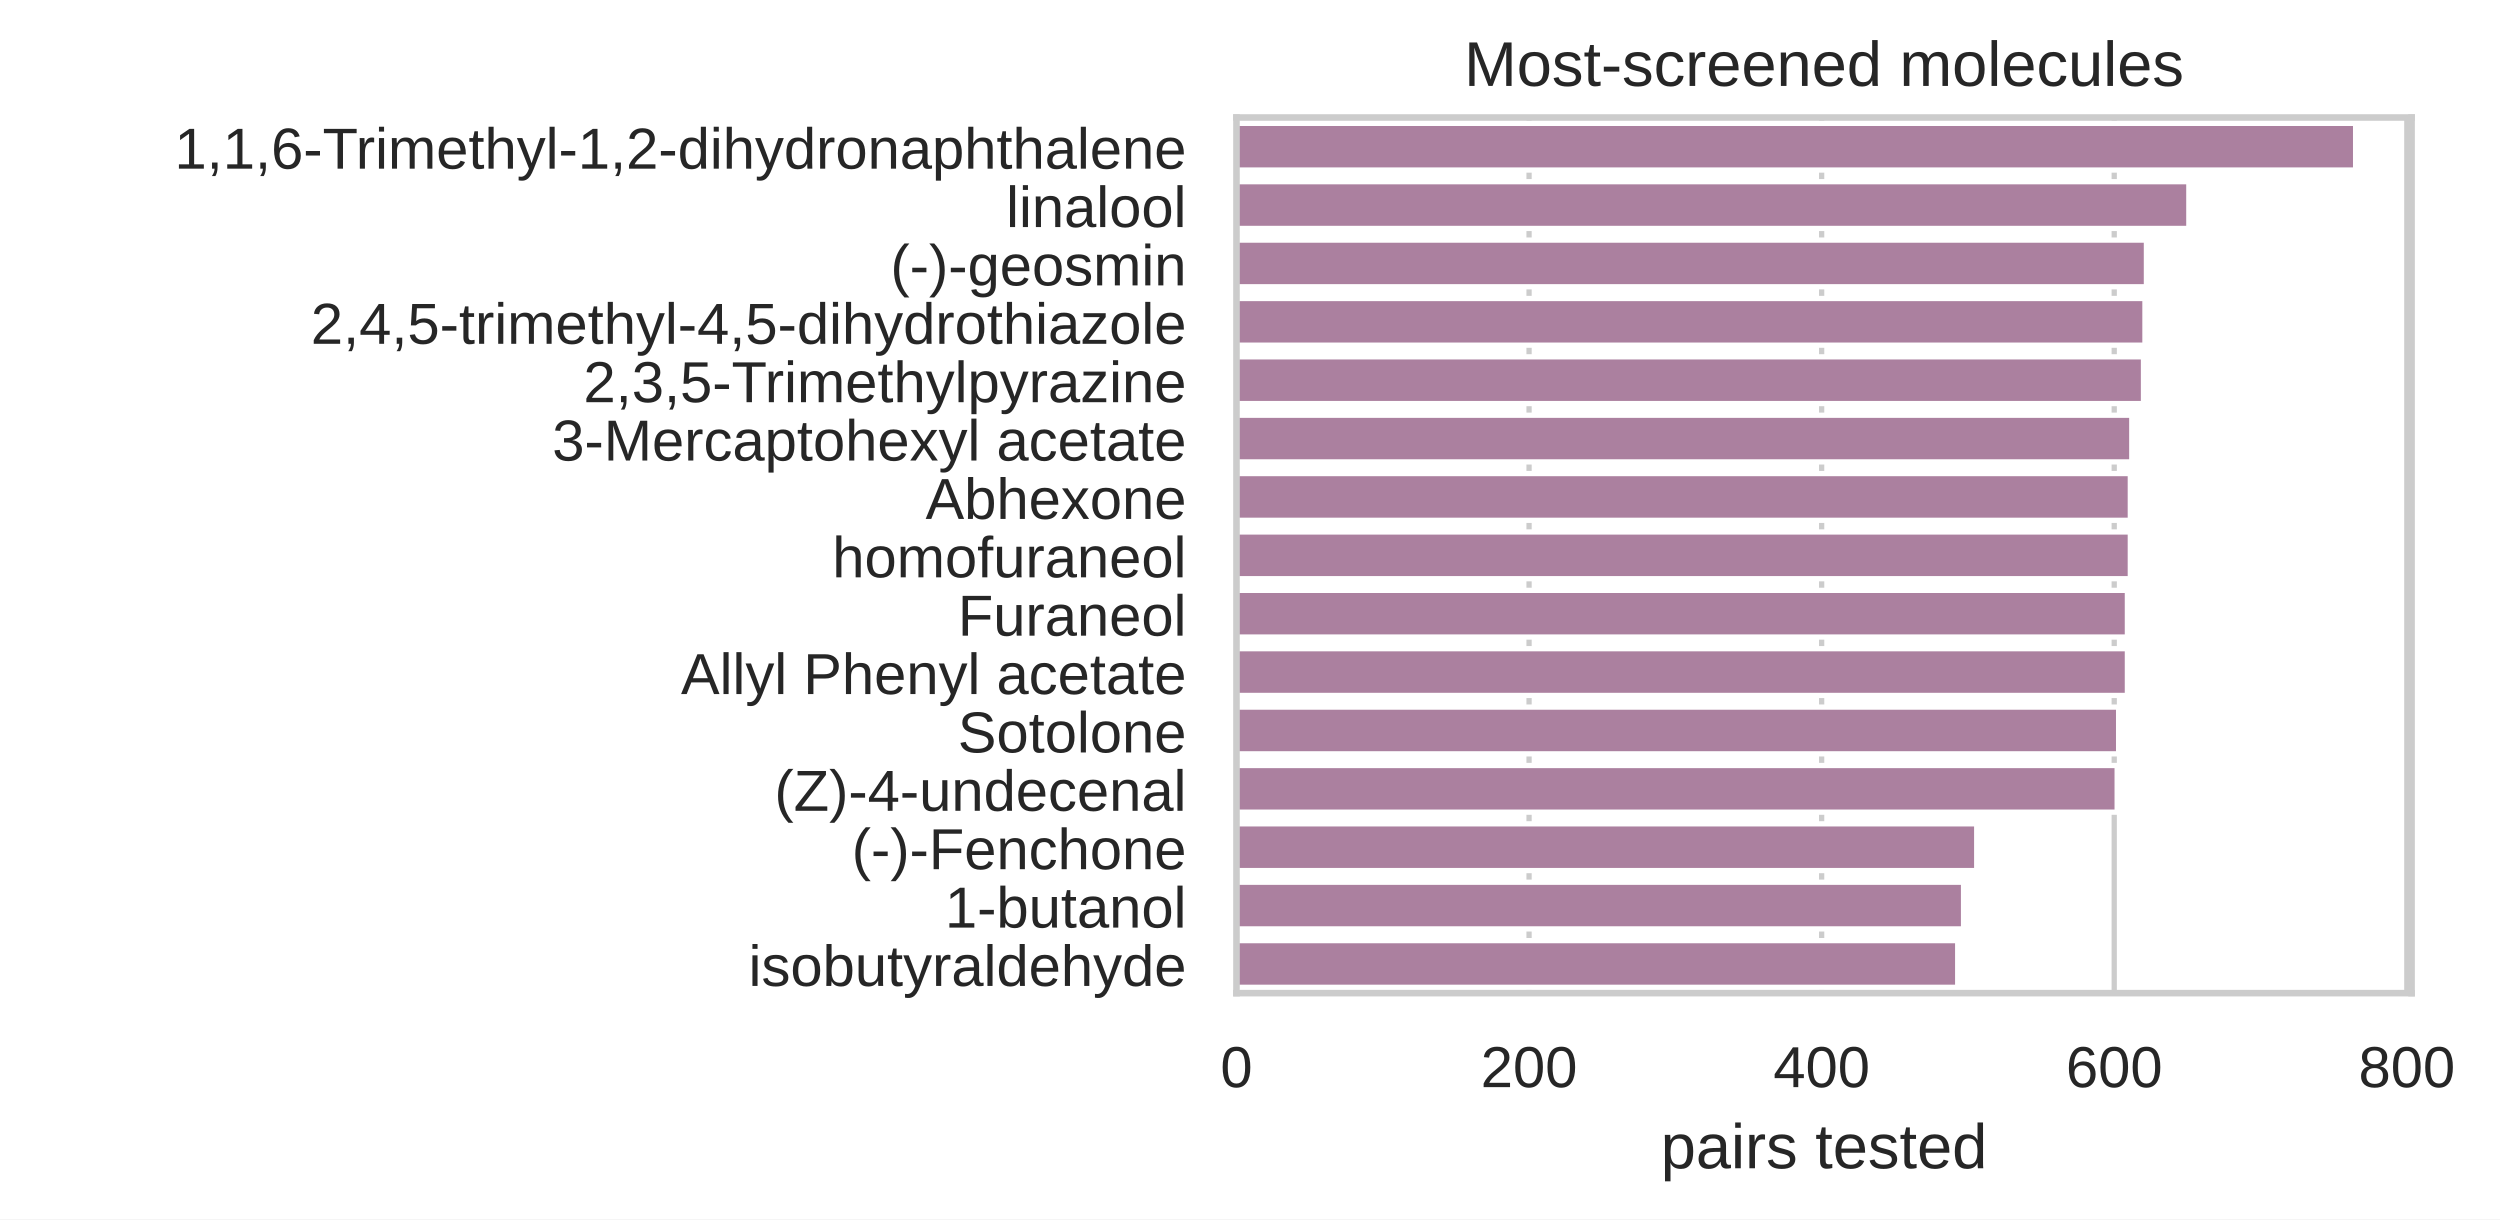
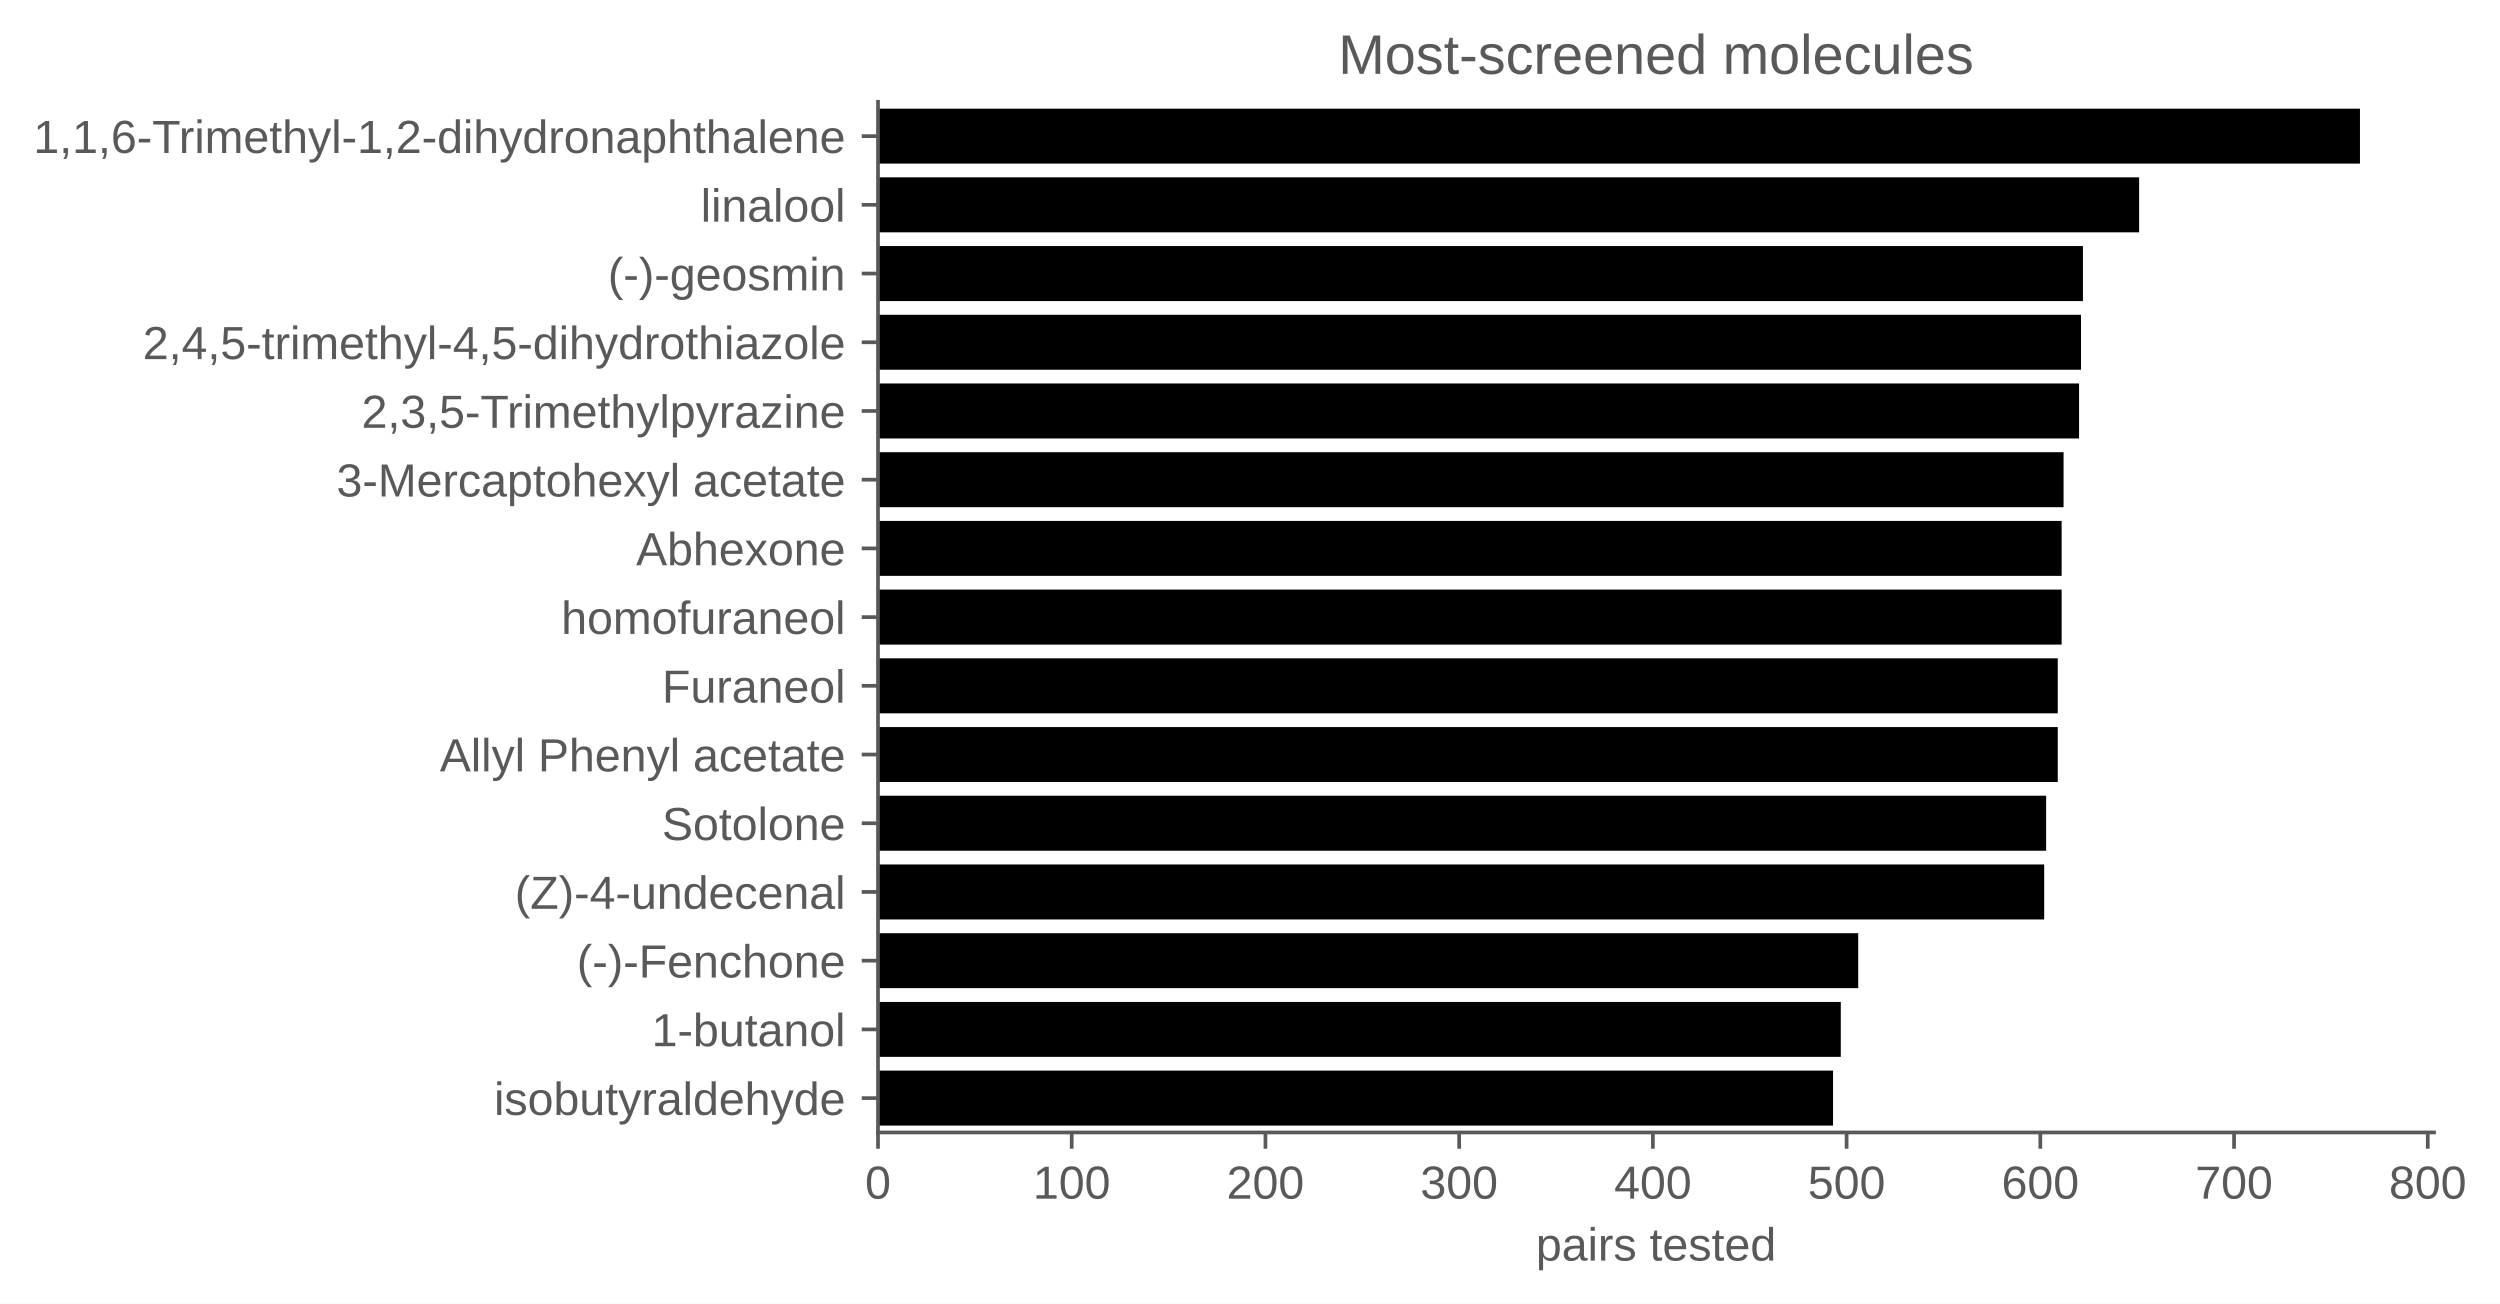
- <svg xmlns="http://www.w3.org/2000/svg" width="474.851pt" height="231.598pt" viewBox="0 0 474.851 231.598" version="1.1">
+ <svg xmlns="http://www.w3.org/2000/svg" xmlns:xlink="http://www.w3.org/1999/xlink" width="537.895pt" height="280.5pt" viewBox="0 0 537.895 280.5" version="1.1">
  <defs>
    <style type="text/css">*{stroke-linejoin: round; stroke-linecap: butt}</style>
  </defs>
  <g id="figure_1">
    <g id="patch_1">
-       <path d="M 0 231.598  L 474.851 231.598  L 474.851 -0  L 0 -0  z " style="fill: #ffffff" />
+       <path d="M 0 280.5  L 537.895 280.5  L 537.895 0  L 0 0  z " style="fill: #ffffff" />
    </g>
    <g id="axes_1">
      <g id="patch_2">
-         <path d="M 234.856 188.638  L 458.056 188.638  L 458.056 22.318  L 234.856 22.318  z " style="fill: #ffffff" />
+         <path d="M 188.908 243.656  L 523.708 243.656  L 523.708 21.896  L 188.908 21.896  z " style="fill: #ffffff" />
+       </g>
+       <g id="patch_3">
+         <path d="M 188.908 23.375  L 507.765 23.375  L 507.765 35.202  L 188.908 35.202  z " clip-path="url(#p99bf2695c2)" />
+       </g>
+       <g id="patch_4">
+         <path d="M 188.908 38.159  L 460.249 38.159  L 460.249 49.986  L 188.908 49.986  z " clip-path="url(#p99bf2695c2)" />
+       </g>
+       <g id="patch_5">
+         <path d="M 188.908 52.943  L 448.162 52.943  L 448.162 64.77  L 188.908 64.77  z " clip-path="url(#p99bf2695c2)" />
+       </g>
+       <g id="patch_6">
+         <path d="M 188.908 67.727  L 447.745 67.727  L 447.745 79.554  L 188.908 79.554  z " clip-path="url(#p99bf2695c2)" />
+       </g>
+       <g id="patch_7">
+         <path d="M 188.908 82.511  L 447.328 82.511  L 447.328 94.338  L 188.908 94.338  z " clip-path="url(#p99bf2695c2)" />
+       </g>
+       <g id="patch_8">
+         <path d="M 188.908 97.295  L 443.994 97.295  L 443.994 109.122  L 188.908 109.122  z " clip-path="url(#p99bf2695c2)" />
+       </g>
+       <g id="patch_9">
+         <path d="M 188.908 112.079  L 443.577 112.079  L 443.577 123.906  L 188.908 123.906  z " clip-path="url(#p99bf2695c2)" />
+       </g>
+       <g id="patch_10">
+         <path d="M 188.908 126.863  L 443.577 126.863  L 443.577 138.69  L 188.908 138.69  z " clip-path="url(#p99bf2695c2)" />
+       </g>
+       <g id="patch_11">
+         <path d="M 188.908 141.647  L 442.743 141.647  L 442.743 153.474  L 188.908 153.474  z " clip-path="url(#p99bf2695c2)" />
+       </g>
+       <g id="patch_12">
+         <path d="M 188.908 156.431  L 442.743 156.431  L 442.743 168.258  L 188.908 168.258  z " clip-path="url(#p99bf2695c2)" />
+       </g>
+       <g id="patch_13">
+         <path d="M 188.908 171.215  L 440.242 171.215  L 440.242 183.042  L 188.908 183.042  z " clip-path="url(#p99bf2695c2)" />
+       </g>
+       <g id="patch_14">
+         <path d="M 188.908 185.999  L 439.825 185.999  L 439.825 197.826  L 188.908 197.826  z " clip-path="url(#p99bf2695c2)" />
+       </g>
+       <g id="patch_15">
+         <path d="M 188.908 200.783  L 399.812 200.783  L 399.812 212.61  L 188.908 212.61  z " clip-path="url(#p99bf2695c2)" />
+       </g>
+       <g id="patch_16">
+         <path d="M 188.908 215.567  L 396.061 215.567  L 396.061 227.394  L 188.908 227.394  z " clip-path="url(#p99bf2695c2)" />
+       </g>
+       <g id="patch_17">
+         <path d="M 188.908 230.351  L 394.394 230.351  L 394.394 242.178  L 188.908 242.178  z " clip-path="url(#p99bf2695c2)" />
      </g>
      <g id="matplotlib.axis_1">
        <g id="xtick_1">
          <g id="line2d_1">
-             <path d="M 234.856 188.638  L 234.856 22.318  " clip-path="url(#p2dc1f887c6)" style="fill: none; stroke: #cccccc; stroke-linecap: round" />
+             <defs>
+               <path id="md7c9d9ec32" d="M 0 0  L 0 3.5  " style="stroke: #595959; stroke-width: 0.8" />
+             </defs>
+             <g>
+               <use xlink:href="#md7c9d9ec32" x="188.908" y="243.656" style="fill: #595959; stroke: #595959; stroke-width: 0.8" />
+             </g>
          </g>
          <g id="text_1">
-             <text style="font-size: 11px; font-family: 'Arial', 'DejaVu Sans', 'Liberation Sans', 'Bitstream Vera Sans', sans-serif; text-anchor: middle; fill: #262626" x="234.856" y="206.496" transform="rotate(-0 234.8558 206.4964)">0</text>
+             <text style="font-size: 10px; font-family: 'Liberation Sans'; text-anchor: middle; fill: #595959" x="188.908" y="257.903" transform="rotate(-0 188.9078 257.9031)">0</text>
          </g>
        </g>
        <g id="xtick_2">
          <g id="line2d_2">
-             <path d="M 290.43 188.638  L 290.43 22.318  " clip-path="url(#p2dc1f887c6)" style="fill: none; stroke: #cccccc; stroke-linecap: round" />
+             <g>
+               <use xlink:href="#md7c9d9ec32" x="230.588" y="243.656" style="fill: #595959; stroke: #595959; stroke-width: 0.8" />
+             </g>
          </g>
          <g id="text_2">
-             <text style="font-size: 11px; font-family: 'Arial', 'DejaVu Sans', 'Liberation Sans', 'Bitstream Vera Sans', sans-serif; text-anchor: middle; fill: #262626" x="290.43" y="206.496" transform="rotate(-0 290.43 206.4964)">200</text>
+             <text style="font-size: 10px; font-family: 'Liberation Sans'; text-anchor: middle; fill: #595959" x="230.588" y="257.903" transform="rotate(-0 230.5885 257.9031)">100</text>
          </g>
        </g>
        <g id="xtick_3">
          <g id="line2d_3">
-             <path d="M 346.004 188.638  L 346.004 22.318  " clip-path="url(#p2dc1f887c6)" style="fill: none; stroke: #cccccc; stroke-linecap: round" />
+             <g>
+               <use xlink:href="#md7c9d9ec32" x="272.269" y="243.656" style="fill: #595959; stroke: #595959; stroke-width: 0.8" />
+             </g>
          </g>
          <g id="text_3">
-             <text style="font-size: 11px; font-family: 'Arial', 'DejaVu Sans', 'Liberation Sans', 'Bitstream Vera Sans', sans-serif; text-anchor: middle; fill: #262626" x="346.004" y="206.496" transform="rotate(-0 346.0042 206.4964)">400</text>
+             <text style="font-size: 10px; font-family: 'Liberation Sans'; text-anchor: middle; fill: #595959" x="272.269" y="257.903" transform="rotate(-0 272.2692 257.9031)">200</text>
          </g>
        </g>
        <g id="xtick_4">
          <g id="line2d_4">
-             <path d="M 401.578 188.638  L 401.578 22.318  " clip-path="url(#p2dc1f887c6)" style="fill: none; stroke: #cccccc; stroke-linecap: round" />
+             <g>
+               <use xlink:href="#md7c9d9ec32" x="313.95" y="243.656" style="fill: #595959; stroke: #595959; stroke-width: 0.8" />
+             </g>
          </g>
          <g id="text_4">
-             <text style="font-size: 11px; font-family: 'Arial', 'DejaVu Sans', 'Liberation Sans', 'Bitstream Vera Sans', sans-serif; text-anchor: middle; fill: #262626" x="401.578" y="206.496" transform="rotate(-0 401.5785 206.4964)">600</text>
+             <text style="font-size: 10px; font-family: 'Liberation Sans'; text-anchor: middle; fill: #595959" x="313.95" y="257.903" transform="rotate(-0 313.9498 257.9031)">300</text>
          </g>
        </g>
        <g id="xtick_5">
          <g id="line2d_5">
-             <path d="M 457.153 188.638  L 457.153 22.318  " clip-path="url(#p2dc1f887c6)" style="fill: none; stroke: #cccccc; stroke-linecap: round" />
+             <g>
+               <use xlink:href="#md7c9d9ec32" x="355.631" y="243.656" style="fill: #595959; stroke: #595959; stroke-width: 0.8" />
+             </g>
          </g>
          <g id="text_5">
-             <text style="font-size: 11px; font-family: 'Arial', 'DejaVu Sans', 'Liberation Sans', 'Bitstream Vera Sans', sans-serif; text-anchor: middle; fill: #262626" x="457.153" y="206.496" transform="rotate(-0 457.1527 206.4964)">800</text>
-           </g>
-         </g>
-         <g id="text_6">
-           <text style="font-size: 12px; font-family: 'Arial', 'DejaVu Sans', 'Liberation Sans', 'Bitstream Vera Sans', sans-serif; text-anchor: middle; fill: #262626" x="346.456" y="221.902" transform="rotate(-0 346.4558 221.9022)">pairs tested</text>
+             <text style="font-size: 10px; font-family: 'Liberation Sans'; text-anchor: middle; fill: #595959" x="355.631" y="257.903" transform="rotate(-0 355.6305 257.9031)">400</text>
+           </g>
+         </g>
+         <g id="xtick_6">
+           <g id="line2d_6">
+             <g>
+               <use xlink:href="#md7c9d9ec32" x="397.311" y="243.656" style="fill: #595959; stroke: #595959; stroke-width: 0.8" />
+             </g>
+           </g>
+           <g id="text_6">
+             <text style="font-size: 10px; font-family: 'Liberation Sans'; text-anchor: middle; fill: #595959" x="397.311" y="257.903" transform="rotate(-0 397.3112 257.9031)">500</text>
+           </g>
+         </g>
+         <g id="xtick_7">
+           <g id="line2d_7">
+             <g>
+               <use xlink:href="#md7c9d9ec32" x="438.992" y="243.656" style="fill: #595959; stroke: #595959; stroke-width: 0.8" />
+             </g>
+           </g>
+           <g id="text_7">
+             <text style="font-size: 10px; font-family: 'Liberation Sans'; text-anchor: middle; fill: #595959" x="438.992" y="257.903" transform="rotate(-0 438.9918 257.9031)">600</text>
+           </g>
+         </g>
+         <g id="xtick_8">
+           <g id="line2d_8">
+             <g>
+               <use xlink:href="#md7c9d9ec32" x="480.673" y="243.656" style="fill: #595959; stroke: #595959; stroke-width: 0.8" />
+             </g>
+           </g>
+           <g id="text_8">
+             <text style="font-size: 10px; font-family: 'Liberation Sans'; text-anchor: middle; fill: #595959" x="480.673" y="257.903" transform="rotate(-0 480.6725 257.9031)">700</text>
+           </g>
+         </g>
+         <g id="xtick_9">
+           <g id="line2d_9">
+             <g>
+               <use xlink:href="#md7c9d9ec32" x="522.353" y="243.656" style="fill: #595959; stroke: #595959; stroke-width: 0.8" />
+             </g>
+           </g>
+           <g id="text_9">
+             <text style="font-size: 10px; font-family: 'Liberation Sans'; text-anchor: middle; fill: #595959" x="522.353" y="257.903" transform="rotate(-0 522.3532 257.9031)">800</text>
+           </g>
+         </g>
+         <g id="text_10">
+           <text style="font-size: 10px; font-family: 'Liberation Sans'; text-anchor: middle; fill: #595959" x="356.308" y="271.225" transform="rotate(-0 356.3078 271.225)">pairs tested</text>
        </g>
      </g>
      <g id="matplotlib.axis_2">
        <g id="ytick_1">
-           <g id="text_7">
-             <text style="font-size: 11px; font-family: 'Arial', 'DejaVu Sans', 'Liberation Sans', 'Bitstream Vera Sans', sans-serif; text-anchor: end; fill: #262626" x="225.356" y="32.041" transform="rotate(-0 225.3558 32.04127)">1,1,6-Trimethyl-1,2-dihydronaphthalene</text>
+           <g id="line2d_10">
+             <defs>
+               <path id="me1aad3f555" d="M 0 0  L -3.5 0  " style="stroke: #595959; stroke-width: 0.8" />
+             </defs>
+             <g>
+               <use xlink:href="#me1aad3f555" x="188.908" y="29.288" style="fill: #595959; stroke: #595959; stroke-width: 0.8" />
+             </g>
+           </g>
+           <g id="text_11">
+             <text style="font-size: 10px; font-family: 'Liberation Sans'; text-anchor: end; fill: #595959" x="181.908" y="32.912" transform="rotate(-0 181.9078 32.91169)">1,1,6-Trimethyl-1,2-dihydronaphthalene</text>
          </g>
        </g>
        <g id="ytick_2">
-           <g id="text_8">
-             <text style="font-size: 11px; font-family: 'Arial', 'DejaVu Sans', 'Liberation Sans', 'Bitstream Vera Sans', sans-serif; text-anchor: end; fill: #262626" x="225.356" y="43.129" transform="rotate(-0 225.3558 43.12927)">linalool</text>
+           <g id="line2d_11">
+             <g>
+               <use xlink:href="#me1aad3f555" x="188.908" y="44.072" style="fill: #595959; stroke: #595959; stroke-width: 0.8" />
+             </g>
+           </g>
+           <g id="text_12">
+             <text style="font-size: 10px; font-family: 'Liberation Sans'; text-anchor: end; fill: #595959" x="181.908" y="47.696" transform="rotate(-0 181.9078 47.69569)">linalool</text>
          </g>
        </g>
        <g id="ytick_3">
-           <g id="text_9">
-             <text style="font-size: 11px; font-family: 'Arial', 'DejaVu Sans', 'Liberation Sans', 'Bitstream Vera Sans', sans-serif; text-anchor: end; fill: #262626" x="225.356" y="54.217" transform="rotate(-0 225.3558 54.21727)">(-)-geosmin</text>
+           <g id="line2d_12">
+             <g>
+               <use xlink:href="#me1aad3f555" x="188.908" y="58.856" style="fill: #595959; stroke: #595959; stroke-width: 0.8" />
+             </g>
+           </g>
+           <g id="text_13">
+             <text style="font-size: 10px; font-family: 'Liberation Sans'; text-anchor: end; fill: #595959" x="181.908" y="62.48" transform="rotate(-0 181.9078 62.47969)">(-)-geosmin</text>
          </g>
        </g>
        <g id="ytick_4">
-           <g id="text_10">
-             <text style="font-size: 11px; font-family: 'Arial', 'DejaVu Sans', 'Liberation Sans', 'Bitstream Vera Sans', sans-serif; text-anchor: end; fill: #262626" x="225.356" y="65.305" transform="rotate(-0 225.3558 65.30527)">2,4,5-trimethyl-4,5-dihydrothiazole</text>
+           <g id="line2d_13">
+             <g>
+               <use xlink:href="#me1aad3f555" x="188.908" y="73.64" style="fill: #595959; stroke: #595959; stroke-width: 0.8" />
+             </g>
+           </g>
+           <g id="text_14">
+             <text style="font-size: 10px; font-family: 'Liberation Sans'; text-anchor: end; fill: #595959" x="181.908" y="77.264" transform="rotate(-0 181.9078 77.26369)">2,4,5-trimethyl-4,5-dihydrothiazole</text>
          </g>
        </g>
        <g id="ytick_5">
-           <g id="text_11">
-             <text style="font-size: 11px; font-family: 'Arial', 'DejaVu Sans', 'Liberation Sans', 'Bitstream Vera Sans', sans-serif; text-anchor: end; fill: #262626" x="225.356" y="76.393" transform="rotate(-0 225.3558 76.39327)">2,3,5-Trimethylpyrazine</text>
+           <g id="line2d_14">
+             <g>
+               <use xlink:href="#me1aad3f555" x="188.908" y="88.424" style="fill: #595959; stroke: #595959; stroke-width: 0.8" />
+             </g>
+           </g>
+           <g id="text_15">
+             <text style="font-size: 10px; font-family: 'Liberation Sans'; text-anchor: end; fill: #595959" x="181.908" y="92.048" transform="rotate(-0 181.9078 92.04769)">2,3,5-Trimethylpyrazine</text>
          </g>
        </g>
        <g id="ytick_6">
-           <g id="text_12">
-             <text style="font-size: 11px; font-family: 'Arial', 'DejaVu Sans', 'Liberation Sans', 'Bitstream Vera Sans', sans-serif; text-anchor: end; fill: #262626" x="225.356" y="87.481" transform="rotate(-0 225.3558 87.48127)">3-Mercaptohexyl acetate</text>
+           <g id="line2d_15">
+             <g>
+               <use xlink:href="#me1aad3f555" x="188.908" y="103.208" style="fill: #595959; stroke: #595959; stroke-width: 0.8" />
+             </g>
+           </g>
+           <g id="text_16">
+             <text style="font-size: 10px; font-family: 'Liberation Sans'; text-anchor: end; fill: #595959" x="181.908" y="106.832" transform="rotate(-0 181.9078 106.8317)">3-Mercaptohexyl acetate</text>
          </g>
        </g>
        <g id="ytick_7">
-           <g id="text_13">
-             <text style="font-size: 11px; font-family: 'Arial', 'DejaVu Sans', 'Liberation Sans', 'Bitstream Vera Sans', sans-serif; text-anchor: end; fill: #262626" x="225.356" y="98.569" transform="rotate(-0 225.3558 98.56927)">Abhexone</text>
+           <g id="line2d_16">
+             <g>
+               <use xlink:href="#me1aad3f555" x="188.908" y="117.992" style="fill: #595959; stroke: #595959; stroke-width: 0.8" />
+             </g>
+           </g>
+           <g id="text_17">
+             <text style="font-size: 10px; font-family: 'Liberation Sans'; text-anchor: end; fill: #595959" x="181.908" y="121.616" transform="rotate(-0 181.9078 121.6157)">Abhexone</text>
          </g>
        </g>
        <g id="ytick_8">
-           <g id="text_14">
-             <text style="font-size: 11px; font-family: 'Arial', 'DejaVu Sans', 'Liberation Sans', 'Bitstream Vera Sans', sans-serif; text-anchor: end; fill: #262626" x="225.356" y="109.657" transform="rotate(-0 225.3558 109.6573)">homofuraneol</text>
+           <g id="line2d_17">
+             <g>
+               <use xlink:href="#me1aad3f555" x="188.908" y="132.776" style="fill: #595959; stroke: #595959; stroke-width: 0.8" />
+             </g>
+           </g>
+           <g id="text_18">
+             <text style="font-size: 10px; font-family: 'Liberation Sans'; text-anchor: end; fill: #595959" x="181.908" y="136.4" transform="rotate(-0 181.9078 136.3997)">homofuraneol</text>
          </g>
        </g>
        <g id="ytick_9">
-           <g id="text_15">
-             <text style="font-size: 11px; font-family: 'Arial', 'DejaVu Sans', 'Liberation Sans', 'Bitstream Vera Sans', sans-serif; text-anchor: end; fill: #262626" x="225.356" y="120.745" transform="rotate(-0 225.3558 120.7453)">Furaneol</text>
+           <g id="line2d_18">
+             <g>
+               <use xlink:href="#me1aad3f555" x="188.908" y="147.56" style="fill: #595959; stroke: #595959; stroke-width: 0.8" />
+             </g>
+           </g>
+           <g id="text_19">
+             <text style="font-size: 10px; font-family: 'Liberation Sans'; text-anchor: end; fill: #595959" x="181.908" y="151.184" transform="rotate(-0 181.9078 151.1837)">Furaneol</text>
          </g>
        </g>
        <g id="ytick_10">
-           <g id="text_16">
-             <text style="font-size: 11px; font-family: 'Arial', 'DejaVu Sans', 'Liberation Sans', 'Bitstream Vera Sans', sans-serif; text-anchor: end; fill: #262626" x="225.356" y="131.833" transform="rotate(-0 225.3558 131.8333)">Allyl Phenyl acetate</text>
+           <g id="line2d_19">
+             <g>
+               <use xlink:href="#me1aad3f555" x="188.908" y="162.344" style="fill: #595959; stroke: #595959; stroke-width: 0.8" />
+             </g>
+           </g>
+           <g id="text_20">
+             <text style="font-size: 10px; font-family: 'Liberation Sans'; text-anchor: end; fill: #595959" x="181.908" y="165.968" transform="rotate(-0 181.9078 165.9677)">Allyl Phenyl acetate</text>
          </g>
        </g>
        <g id="ytick_11">
-           <g id="text_17">
-             <text style="font-size: 11px; font-family: 'Arial', 'DejaVu Sans', 'Liberation Sans', 'Bitstream Vera Sans', sans-serif; text-anchor: end; fill: #262626" x="225.356" y="142.921" transform="rotate(-0 225.3558 142.9213)">Sotolone</text>
+           <g id="line2d_20">
+             <g>
+               <use xlink:href="#me1aad3f555" x="188.908" y="177.128" style="fill: #595959; stroke: #595959; stroke-width: 0.8" />
+             </g>
+           </g>
+           <g id="text_21">
+             <text style="font-size: 10px; font-family: 'Liberation Sans'; text-anchor: end; fill: #595959" x="181.908" y="180.752" transform="rotate(-0 181.9078 180.7517)">Sotolone</text>
          </g>
        </g>
        <g id="ytick_12">
-           <g id="text_18">
-             <text style="font-size: 11px; font-family: 'Arial', 'DejaVu Sans', 'Liberation Sans', 'Bitstream Vera Sans', sans-serif; text-anchor: end; fill: #262626" x="225.356" y="154.009" transform="rotate(-0 225.3558 154.0093)">(Z)-4-undecenal</text>
+           <g id="line2d_21">
+             <g>
+               <use xlink:href="#me1aad3f555" x="188.908" y="191.912" style="fill: #595959; stroke: #595959; stroke-width: 0.8" />
+             </g>
+           </g>
+           <g id="text_22">
+             <text style="font-size: 10px; font-family: 'Liberation Sans'; text-anchor: end; fill: #595959" x="181.908" y="195.536" transform="rotate(-0 181.9078 195.5357)">(Z)-4-undecenal</text>
          </g>
        </g>
        <g id="ytick_13">
-           <g id="text_19">
-             <text style="font-size: 11px; font-family: 'Arial', 'DejaVu Sans', 'Liberation Sans', 'Bitstream Vera Sans', sans-serif; text-anchor: end; fill: #262626" x="225.356" y="165.097" transform="rotate(-0 225.3558 165.0973)">(-)-Fenchone</text>
+           <g id="line2d_22">
+             <g>
+               <use xlink:href="#me1aad3f555" x="188.908" y="206.696" style="fill: #595959; stroke: #595959; stroke-width: 0.8" />
+             </g>
+           </g>
+           <g id="text_23">
+             <text style="font-size: 10px; font-family: 'Liberation Sans'; text-anchor: end; fill: #595959" x="181.908" y="210.32" transform="rotate(-0 181.9078 210.3197)">(-)-Fenchone</text>
          </g>
        </g>
        <g id="ytick_14">
-           <g id="text_20">
-             <text style="font-size: 11px; font-family: 'Arial', 'DejaVu Sans', 'Liberation Sans', 'Bitstream Vera Sans', sans-serif; text-anchor: end; fill: #262626" x="225.356" y="176.185" transform="rotate(-0 225.3558 176.1853)">1-butanol</text>
+           <g id="line2d_23">
+             <g>
+               <use xlink:href="#me1aad3f555" x="188.908" y="221.48" style="fill: #595959; stroke: #595959; stroke-width: 0.8" />
+             </g>
+           </g>
+           <g id="text_24">
+             <text style="font-size: 10px; font-family: 'Liberation Sans'; text-anchor: end; fill: #595959" x="181.908" y="225.104" transform="rotate(-0 181.9078 225.1037)">1-butanol</text>
          </g>
        </g>
        <g id="ytick_15">
-           <g id="text_21">
-             <text style="font-size: 11px; font-family: 'Arial', 'DejaVu Sans', 'Liberation Sans', 'Bitstream Vera Sans', sans-serif; text-anchor: end; fill: #262626" x="225.356" y="187.273" transform="rotate(-0 225.3558 187.2733)">isobutyraldehyde</text>
-           </g>
-         </g>
-       </g>
-       <g id="patch_3">
-         <path d="M 234.856 23.427  L 447.427 23.427  L 447.427 32.297  L 234.856 32.297  z " clip-path="url(#p2dc1f887c6)" style="fill: #ab809f; stroke: #ffffff; stroke-linejoin: miter" />
-       </g>
-       <g id="patch_4">
-         <path d="M 234.856 34.515  L 415.75 34.515  L 415.75 43.385  L 234.856 43.385  z " clip-path="url(#p2dc1f887c6)" style="fill: #ab809f; stroke: #ffffff; stroke-linejoin: miter" />
-       </g>
-       <g id="patch_5">
-         <path d="M 234.856 45.603  L 407.692 45.603  L 407.692 54.473  L 234.856 54.473  z " clip-path="url(#p2dc1f887c6)" style="fill: #ab809f; stroke: #ffffff; stroke-linejoin: miter" />
-       </g>
-       <g id="patch_6">
-         <path d="M 234.856 56.691  L 407.414 56.691  L 407.414 65.561  L 234.856 65.561  z " clip-path="url(#p2dc1f887c6)" style="fill: #ab809f; stroke: #ffffff; stroke-linejoin: miter" />
-       </g>
-       <g id="patch_7">
-         <path d="M 234.856 67.779  L 407.136 67.779  L 407.136 76.649  L 234.856 76.649  z " clip-path="url(#p2dc1f887c6)" style="fill: #ab809f; stroke: #ffffff; stroke-linejoin: miter" />
-       </g>
-       <g id="patch_8">
-         <path d="M 234.856 78.867  L 404.913 78.867  L 404.913 87.737  L 234.856 87.737  z " clip-path="url(#p2dc1f887c6)" style="fill: #ab809f; stroke: #ffffff; stroke-linejoin: miter" />
-       </g>
-       <g id="patch_9">
-         <path d="M 234.856 89.955  L 404.635 89.955  L 404.635 98.825  L 234.856 98.825  z " clip-path="url(#p2dc1f887c6)" style="fill: #ab809f; stroke: #ffffff; stroke-linejoin: miter" />
-       </g>
-       <g id="patch_10">
-         <path d="M 234.856 101.043  L 404.635 101.043  L 404.635 109.913  L 234.856 109.913  z " clip-path="url(#p2dc1f887c6)" style="fill: #ab809f; stroke: #ffffff; stroke-linejoin: miter" />
-       </g>
-       <g id="patch_11">
-         <path d="M 234.856 112.131  L 404.079 112.131  L 404.079 121.001  L 234.856 121.001  z " clip-path="url(#p2dc1f887c6)" style="fill: #ab809f; stroke: #ffffff; stroke-linejoin: miter" />
-       </g>
-       <g id="patch_12">
-         <path d="M 234.856 123.219  L 404.079 123.219  L 404.079 132.089  L 234.856 132.089  z " clip-path="url(#p2dc1f887c6)" style="fill: #ab809f; stroke: #ffffff; stroke-linejoin: miter" />
-       </g>
-       <g id="patch_13">
-         <path d="M 234.856 134.307  L 402.412 134.307  L 402.412 143.177  L 234.856 143.177  z " clip-path="url(#p2dc1f887c6)" style="fill: #ab809f; stroke: #ffffff; stroke-linejoin: miter" />
-       </g>
-       <g id="patch_14">
-         <path d="M 234.856 145.395  L 402.134 145.395  L 402.134 154.265  L 234.856 154.265  z " clip-path="url(#p2dc1f887c6)" style="fill: #ab809f; stroke: #ffffff; stroke-linejoin: miter" />
-       </g>
-       <g id="patch_15">
-         <path d="M 234.856 156.483  L 375.459 156.483  L 375.459 165.353  L 234.856 165.353  z " clip-path="url(#p2dc1f887c6)" style="fill: #ab809f; stroke: #ffffff; stroke-linejoin: miter" />
-       </g>
-       <g id="patch_16">
-         <path d="M 234.856 167.571  L 372.958 167.571  L 372.958 176.441  L 234.856 176.441  z " clip-path="url(#p2dc1f887c6)" style="fill: #ab809f; stroke: #ffffff; stroke-linejoin: miter" />
-       </g>
-       <g id="patch_17">
-         <path d="M 234.856 178.659  L 371.846 178.659  L 371.846 187.529  L 234.856 187.529  z " clip-path="url(#p2dc1f887c6)" style="fill: #ab809f; stroke: #ffffff; stroke-linejoin: miter" />
-       </g>
-       <g id="line2d_6">
-         <path clip-path="url(#p2dc1f887c6)" style="fill: none; stroke: #424242; stroke-width: 2.25; stroke-linecap: round" />
-       </g>
-       <g id="line2d_7">
-         <path clip-path="url(#p2dc1f887c6)" style="fill: none; stroke: #424242; stroke-width: 2.25; stroke-linecap: round" />
-       </g>
-       <g id="line2d_8">
-         <path clip-path="url(#p2dc1f887c6)" style="fill: none; stroke: #424242; stroke-width: 2.25; stroke-linecap: round" />
-       </g>
-       <g id="line2d_9">
-         <path clip-path="url(#p2dc1f887c6)" style="fill: none; stroke: #424242; stroke-width: 2.25; stroke-linecap: round" />
-       </g>
-       <g id="line2d_10">
-         <path clip-path="url(#p2dc1f887c6)" style="fill: none; stroke: #424242; stroke-width: 2.25; stroke-linecap: round" />
-       </g>
-       <g id="line2d_11">
-         <path clip-path="url(#p2dc1f887c6)" style="fill: none; stroke: #424242; stroke-width: 2.25; stroke-linecap: round" />
-       </g>
-       <g id="line2d_12">
-         <path clip-path="url(#p2dc1f887c6)" style="fill: none; stroke: #424242; stroke-width: 2.25; stroke-linecap: round" />
-       </g>
-       <g id="line2d_13">
-         <path clip-path="url(#p2dc1f887c6)" style="fill: none; stroke: #424242; stroke-width: 2.25; stroke-linecap: round" />
-       </g>
-       <g id="line2d_14">
-         <path clip-path="url(#p2dc1f887c6)" style="fill: none; stroke: #424242; stroke-width: 2.25; stroke-linecap: round" />
-       </g>
-       <g id="line2d_15">
-         <path clip-path="url(#p2dc1f887c6)" style="fill: none; stroke: #424242; stroke-width: 2.25; stroke-linecap: round" />
-       </g>
-       <g id="line2d_16">
-         <path clip-path="url(#p2dc1f887c6)" style="fill: none; stroke: #424242; stroke-width: 2.25; stroke-linecap: round" />
-       </g>
-       <g id="line2d_17">
-         <path clip-path="url(#p2dc1f887c6)" style="fill: none; stroke: #424242; stroke-width: 2.25; stroke-linecap: round" />
-       </g>
-       <g id="line2d_18">
-         <path clip-path="url(#p2dc1f887c6)" style="fill: none; stroke: #424242; stroke-width: 2.25; stroke-linecap: round" />
-       </g>
-       <g id="line2d_19">
-         <path clip-path="url(#p2dc1f887c6)" style="fill: none; stroke: #424242; stroke-width: 2.25; stroke-linecap: round" />
-       </g>
-       <g id="line2d_20">
-         <path clip-path="url(#p2dc1f887c6)" style="fill: none; stroke: #424242; stroke-width: 2.25; stroke-linecap: round" />
+           <g id="line2d_24">
+             <g>
+               <use xlink:href="#me1aad3f555" x="188.908" y="236.264" style="fill: #595959; stroke: #595959; stroke-width: 0.8" />
+             </g>
+           </g>
+           <g id="text_25">
+             <text style="font-size: 10px; font-family: 'Liberation Sans'; text-anchor: end; fill: #595959" x="181.908" y="239.888" transform="rotate(-0 181.9078 239.8877)">isobutyraldehyde</text>
+           </g>
+         </g>
+       </g>
+       <g id="line2d_25">
+         <path clip-path="url(#p99bf2695c2)" style="fill: none; stroke: #424242; stroke-width: 2.25; stroke-linecap: square" />
+       </g>
+       <g id="line2d_26">
+         <path clip-path="url(#p99bf2695c2)" style="fill: none; stroke: #424242; stroke-width: 2.25; stroke-linecap: square" />
+       </g>
+       <g id="line2d_27">
+         <path clip-path="url(#p99bf2695c2)" style="fill: none; stroke: #424242; stroke-width: 2.25; stroke-linecap: square" />
+       </g>
+       <g id="line2d_28">
+         <path clip-path="url(#p99bf2695c2)" style="fill: none; stroke: #424242; stroke-width: 2.25; stroke-linecap: square" />
+       </g>
+       <g id="line2d_29">
+         <path clip-path="url(#p99bf2695c2)" style="fill: none; stroke: #424242; stroke-width: 2.25; stroke-linecap: square" />
+       </g>
+       <g id="line2d_30">
+         <path clip-path="url(#p99bf2695c2)" style="fill: none; stroke: #424242; stroke-width: 2.25; stroke-linecap: square" />
+       </g>
+       <g id="line2d_31">
+         <path clip-path="url(#p99bf2695c2)" style="fill: none; stroke: #424242; stroke-width: 2.25; stroke-linecap: square" />
+       </g>
+       <g id="line2d_32">
+         <path clip-path="url(#p99bf2695c2)" style="fill: none; stroke: #424242; stroke-width: 2.25; stroke-linecap: square" />
+       </g>
+       <g id="line2d_33">
+         <path clip-path="url(#p99bf2695c2)" style="fill: none; stroke: #424242; stroke-width: 2.25; stroke-linecap: square" />
+       </g>
+       <g id="line2d_34">
+         <path clip-path="url(#p99bf2695c2)" style="fill: none; stroke: #424242; stroke-width: 2.25; stroke-linecap: square" />
+       </g>
+       <g id="line2d_35">
+         <path clip-path="url(#p99bf2695c2)" style="fill: none; stroke: #424242; stroke-width: 2.25; stroke-linecap: square" />
+       </g>
+       <g id="line2d_36">
+         <path clip-path="url(#p99bf2695c2)" style="fill: none; stroke: #424242; stroke-width: 2.25; stroke-linecap: square" />
+       </g>
+       <g id="line2d_37">
+         <path clip-path="url(#p99bf2695c2)" style="fill: none; stroke: #424242; stroke-width: 2.25; stroke-linecap: square" />
+       </g>
+       <g id="line2d_38">
+         <path clip-path="url(#p99bf2695c2)" style="fill: none; stroke: #424242; stroke-width: 2.25; stroke-linecap: square" />
+       </g>
+       <g id="line2d_39">
+         <path clip-path="url(#p99bf2695c2)" style="fill: none; stroke: #424242; stroke-width: 2.25; stroke-linecap: square" />
      </g>
      <g id="patch_18">
-         <path d="M 234.856 188.638  L 234.856 22.318  " style="fill: none; stroke: #cccccc; stroke-width: 1.25; stroke-linejoin: miter; stroke-linecap: square" />
+         <path d="M 188.908 243.656  L 188.908 21.896  " style="fill: none; stroke: #595959; stroke-width: 0.8; stroke-linejoin: miter; stroke-linecap: square" />
      </g>
      <g id="patch_19">
-         <path d="M 458.056 188.638  L 458.056 22.318  " style="fill: none; stroke: #cccccc; stroke-width: 1.25; stroke-linejoin: miter; stroke-linecap: square" />
-       </g>
-       <g id="patch_20">
-         <path d="M 234.856 188.638  L 458.056 188.638  " style="fill: none; stroke: #cccccc; stroke-width: 1.25; stroke-linejoin: miter; stroke-linecap: square" />
-       </g>
-       <g id="patch_21">
-         <path d="M 234.856 22.318  L 458.056 22.318  " style="fill: none; stroke: #cccccc; stroke-width: 1.25; stroke-linejoin: miter; stroke-linecap: square" />
-       </g>
-       <g id="text_22">
-         <text style="font-size: 12px; font-family: 'Arial', 'DejaVu Sans', 'Liberation Sans', 'Bitstream Vera Sans', sans-serif; text-anchor: middle; fill: #262626" x="346.456" y="16.318" transform="rotate(-0 346.4558 16.31812)">Most-screened molecules</text>
+         <path d="M 188.908 243.656  L 523.708 243.656  " style="fill: none; stroke: #595959; stroke-width: 0.8; stroke-linejoin: miter; stroke-linecap: square" />
+       </g>
+       <g id="text_26">
+         <text style="font-size: 12px; font-family: 'Liberation Sans'; text-anchor: middle; fill: #595959" x="356.308" y="15.896" transform="rotate(-0 356.3078 15.89625)">Most-screened molecules</text>
      </g>
    </g>
  </g>
  <defs>
-     <clipPath id="p2dc1f887c6">
-       <rect x="234.856" y="22.318" width="223.2" height="166.32" />
+     <clipPath id="p99bf2695c2">
+       <rect x="188.908" y="21.896" width="334.8" height="221.76" />
    </clipPath>
  </defs>
</svg>
